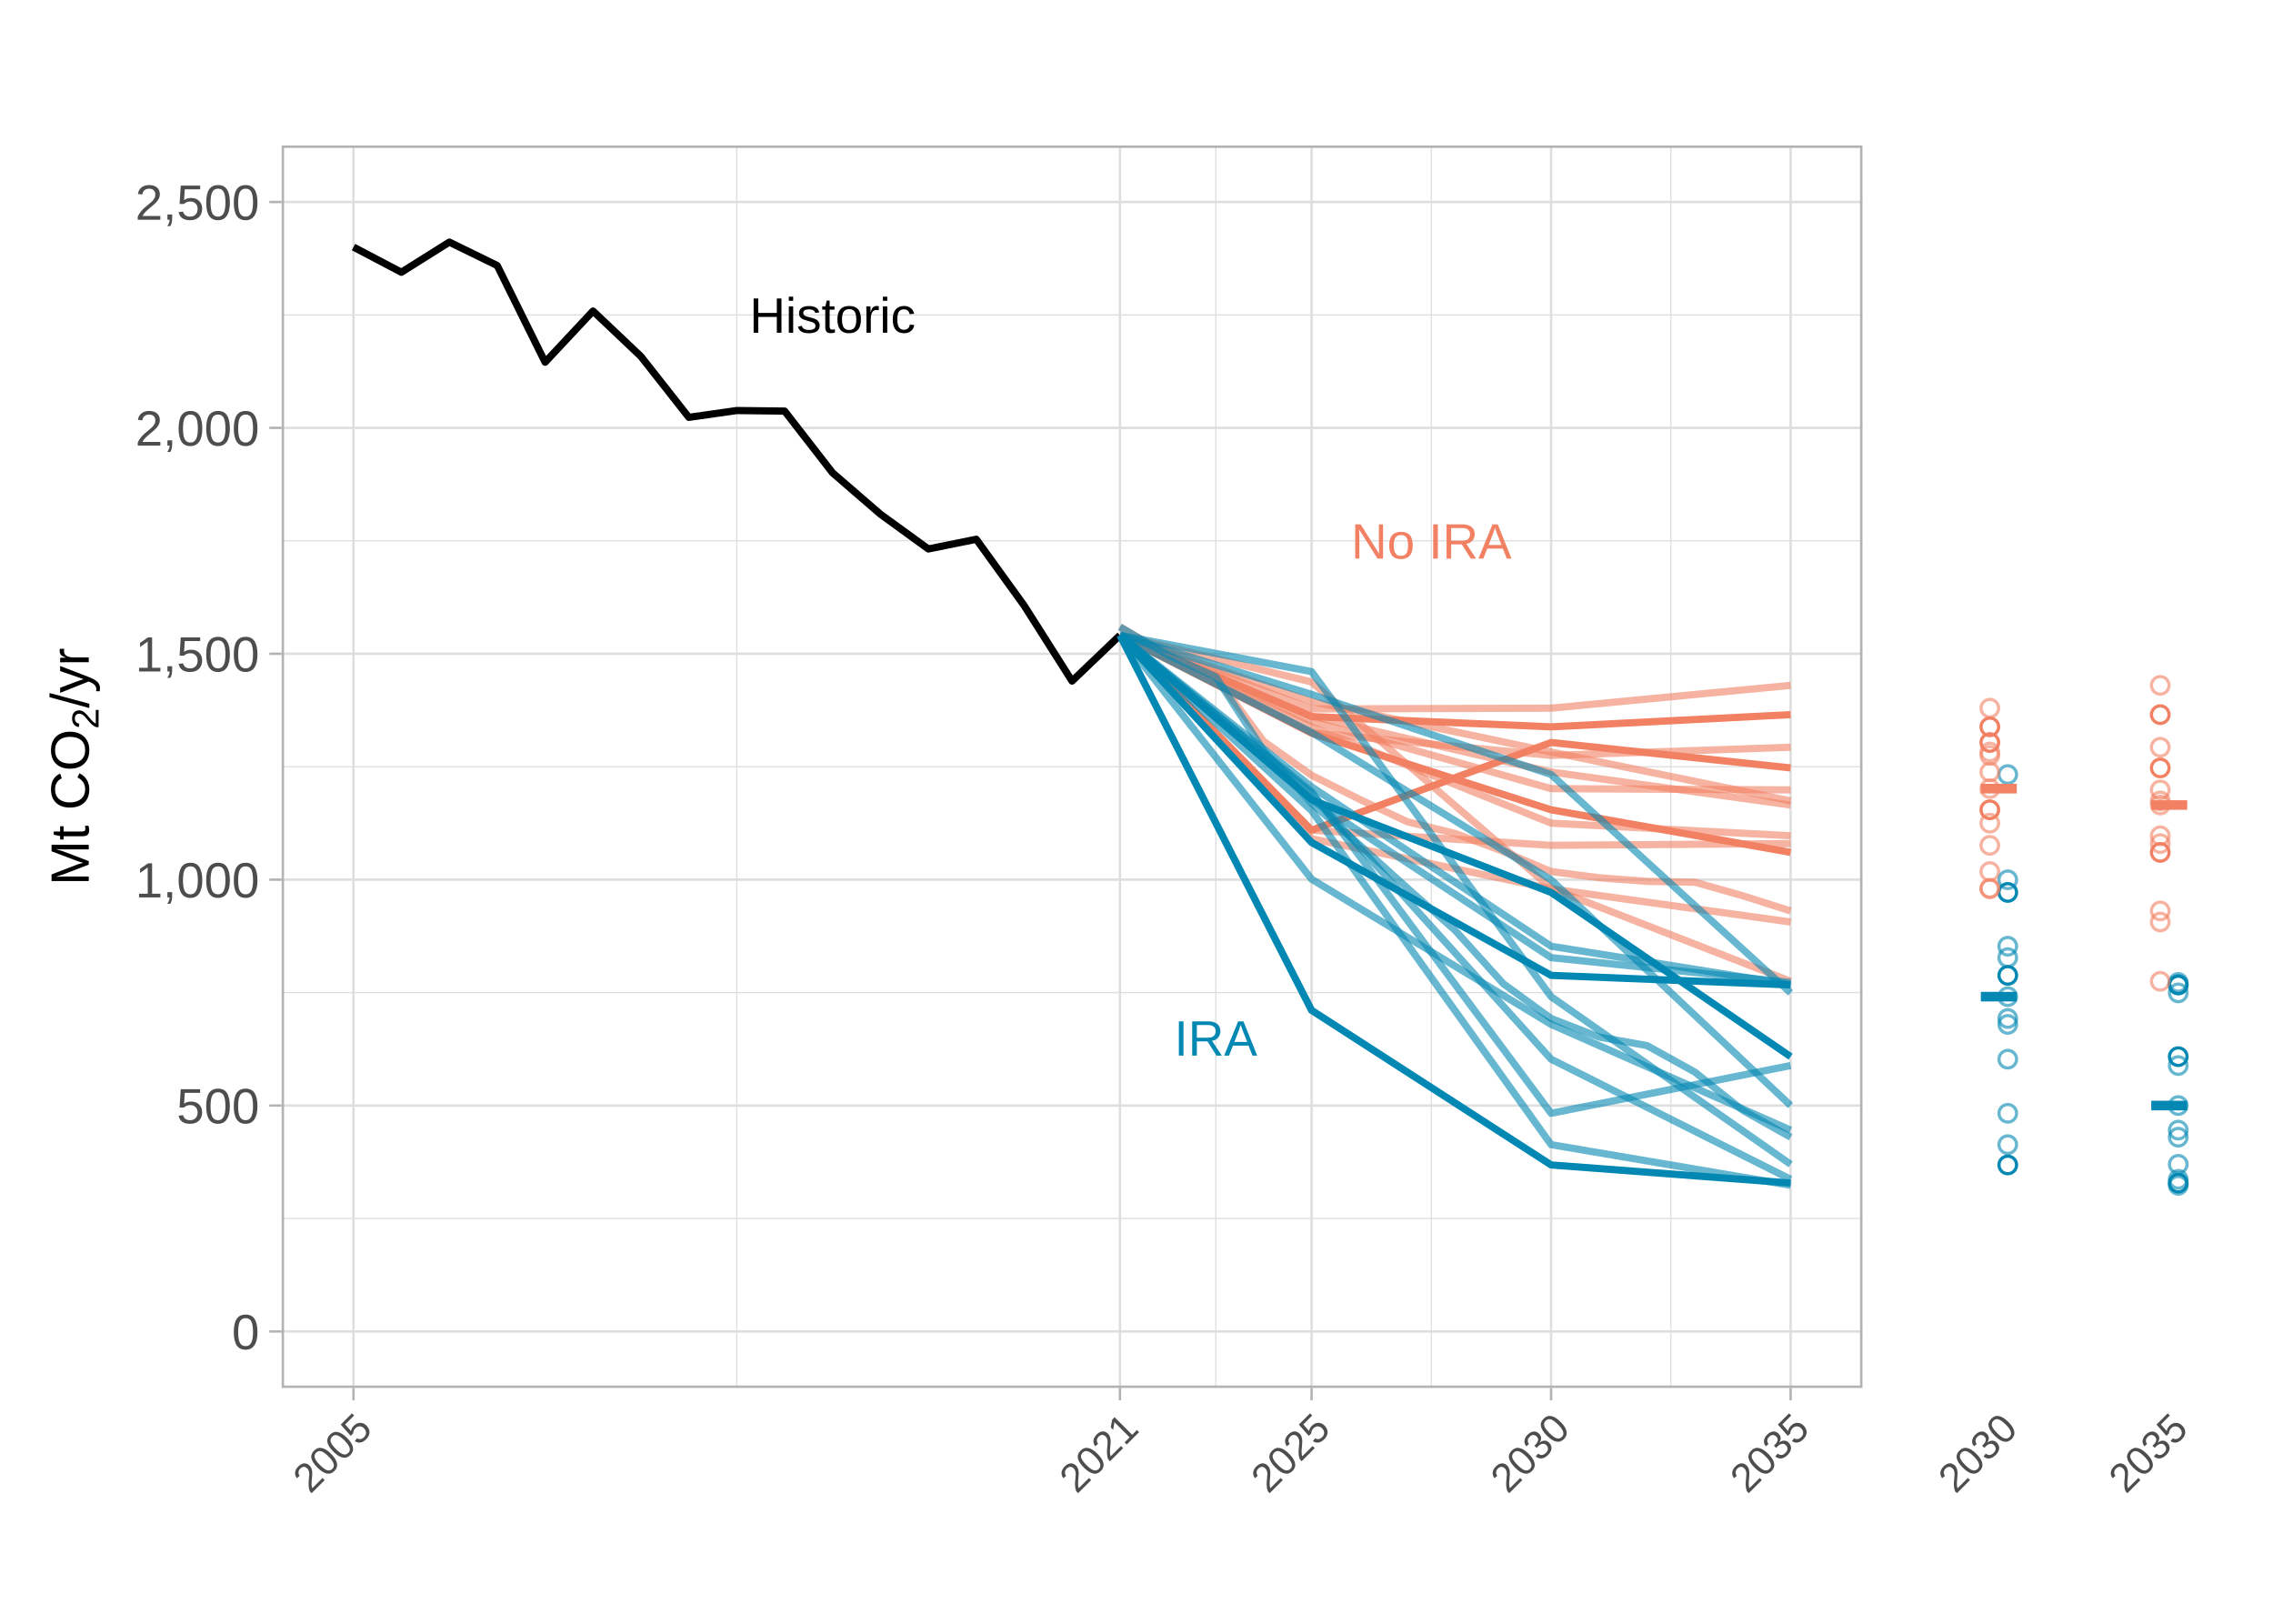
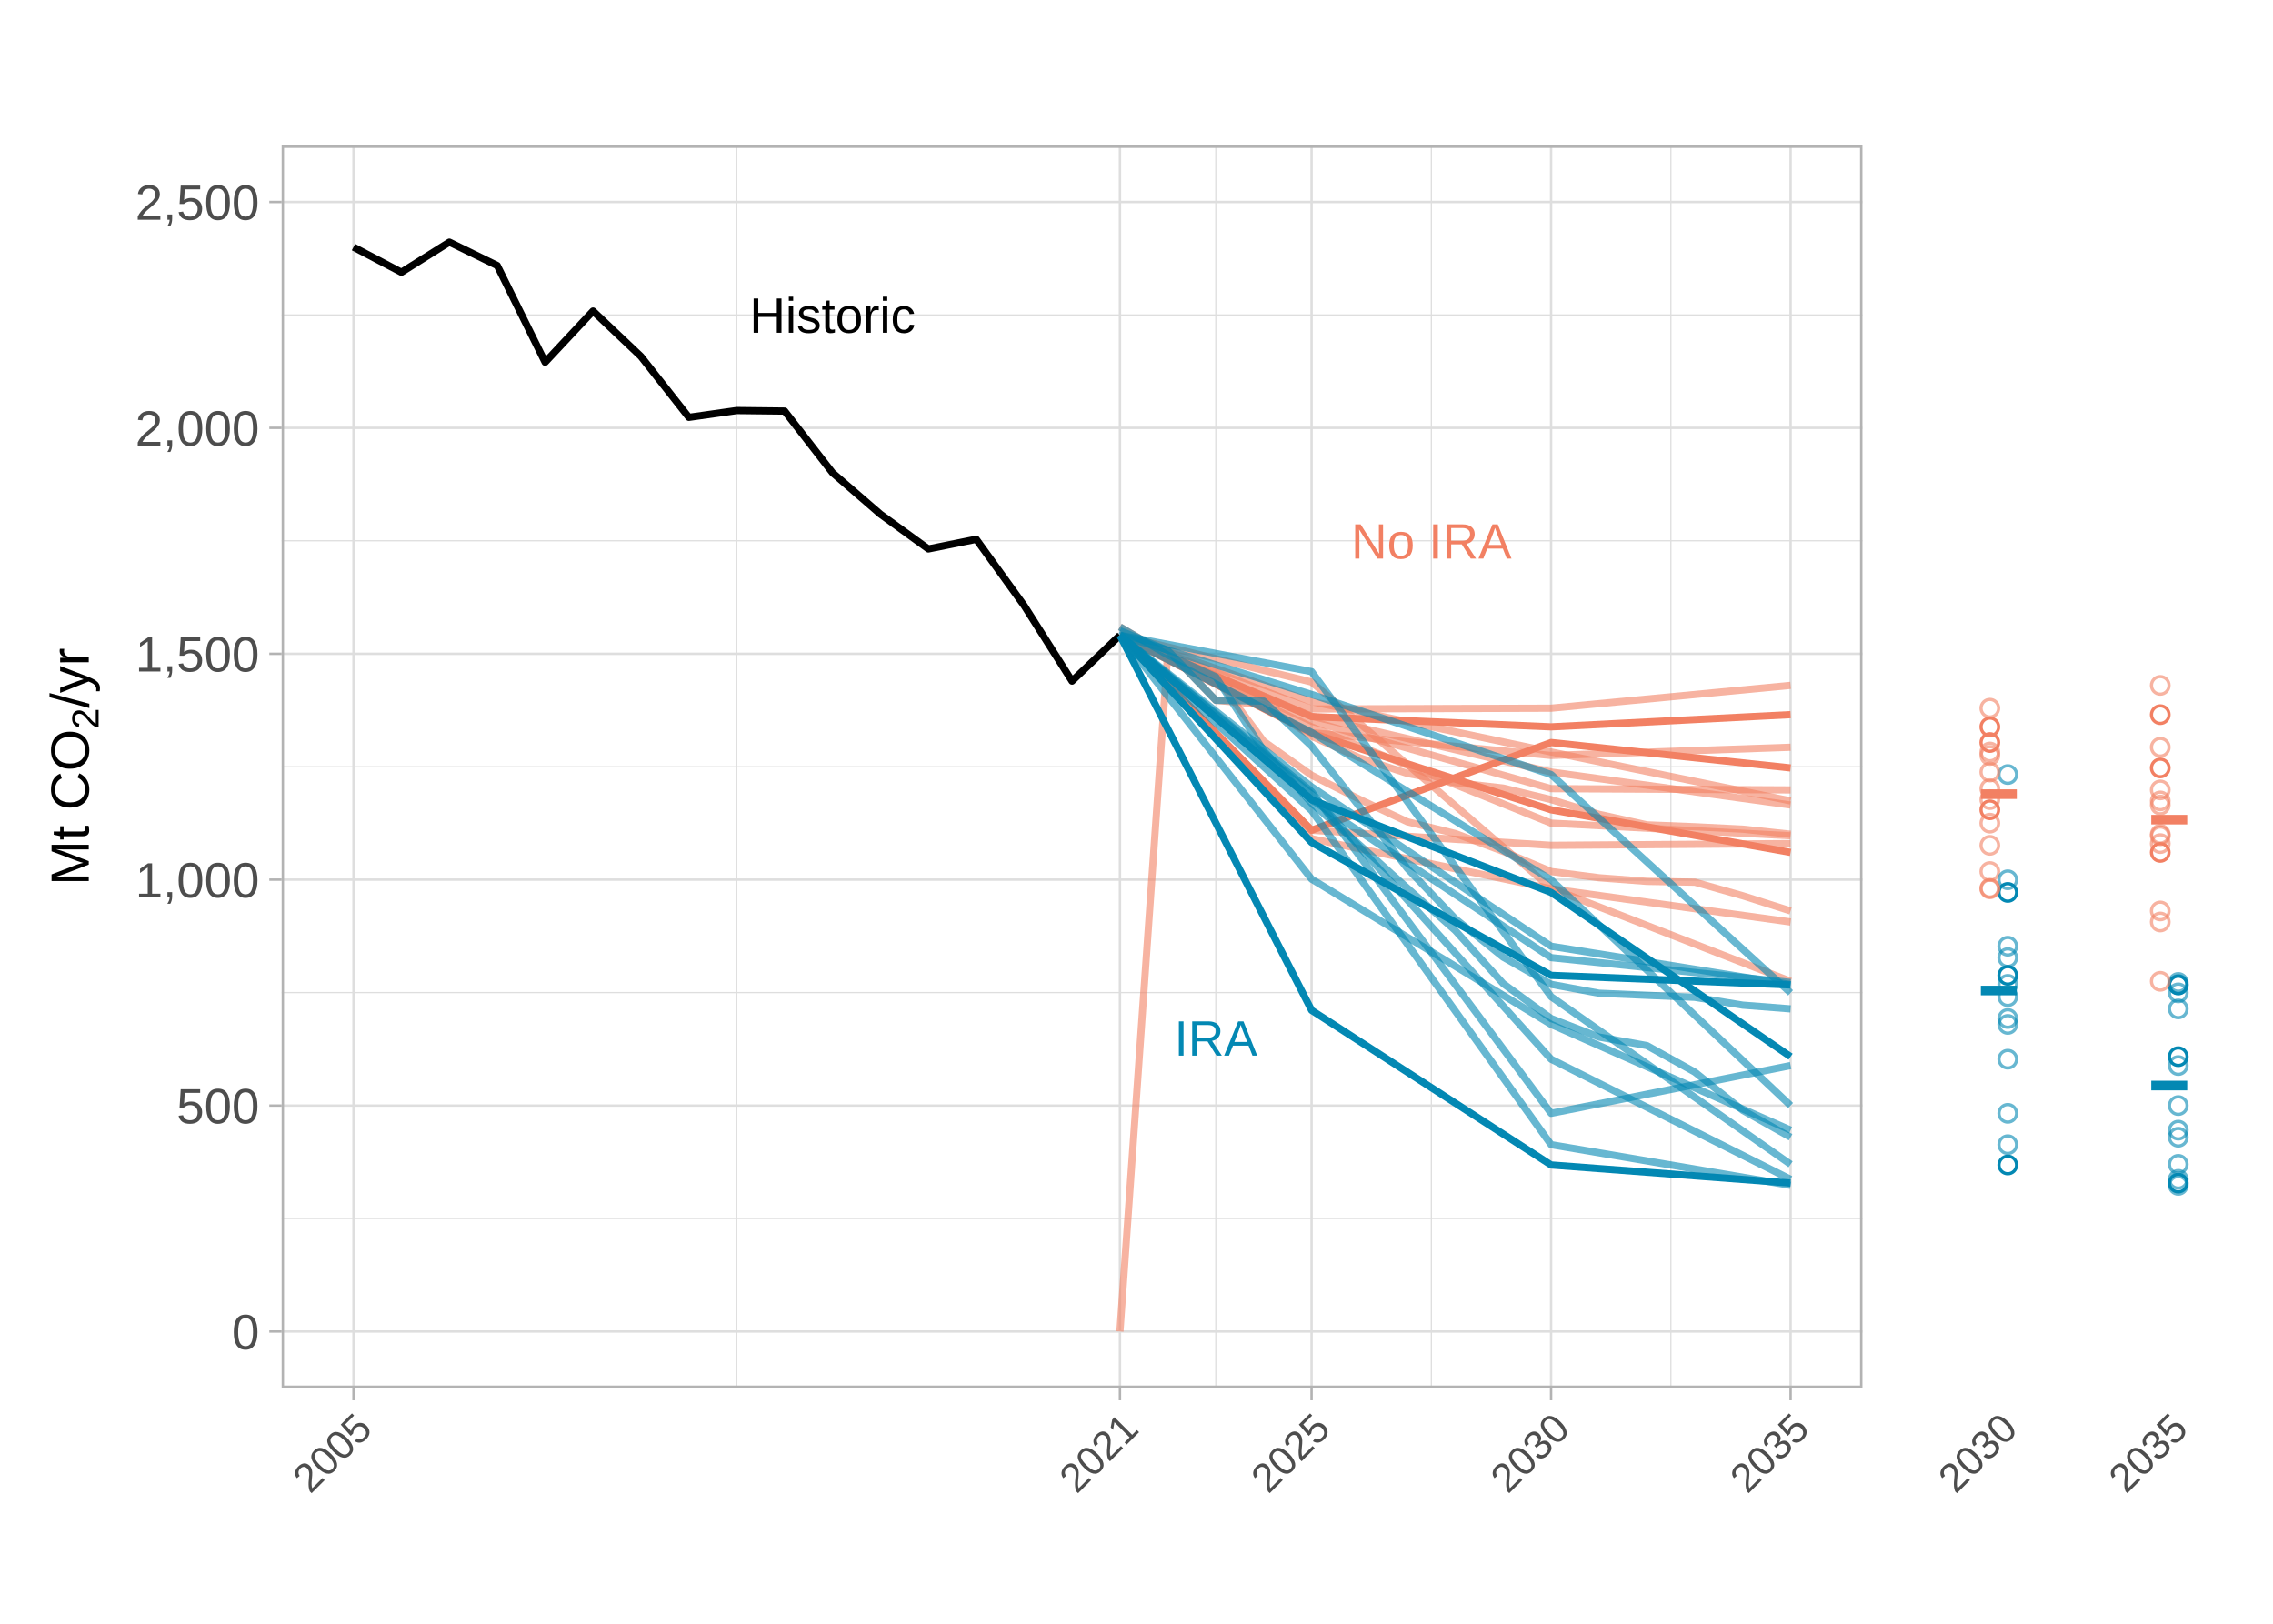
<svg xmlns="http://www.w3.org/2000/svg" class="svglite" width="504.00pt" height="360.00pt" viewBox="0 0 504.00 360.00">
  <defs>
    <style type="text/css">
    .svglite line, .svglite polyline, .svglite polygon, .svglite path, .svglite rect, .svglite circle {
      fill: none;
      stroke: #000000;
      stroke-linecap: round;
      stroke-linejoin: round;
      stroke-miterlimit: 10.00;
    }
    .svglite text {
      white-space: pre;
    }
  </style>
  </defs>
  <rect width="100%" height="100%" style="stroke: none; fill: #FFFFFF;" />
  <defs>
    <clipPath id="cpMC4wMHw1MDQuMDB8MC4wMHwzNjAuMDA=">
      <rect x="0.00" y="0.00" width="504.00" height="360.00" />
    </clipPath>
  </defs>
  <g clip-path="url(#cpMC4wMHw1MDQuMDB8MC4wMHwzNjAuMDA=)">
    <rect x="0" y="0.00" width="504.00" height="360.00" style="stroke-width: 1.07; stroke: #FFFFFF; fill: #FFFFFF;" />
  </g>
  <defs>
    <clipPath id="cpNS40OHw0MjIuOTR8NS40OHwzNTQuNTI=">
      <rect x="5.48" y="5.48" width="417.46" height="349.04" />
    </clipPath>
  </defs>
  <g clip-path="url(#cpNS40OHw0MjIuOTR8NS40OHwzNTQuNTI=)">
    <rect x="5.48" y="5.48" width="417.46" height="349.04" style="stroke-width: 1.07; stroke: #FFFFFF; fill: #FFFFFF;" />
  </g>
  <g clip-path="url(#cpMC4wMHw1MDQuMDB8MC4wMHwzNjAuMDA=)">
</g>
  <defs>
    <clipPath id="cpNjIuNDV8NDEyLjk3fDMyLjI2fDMwNy43Mg==">
      <rect x="62.45" y="32.26" width="350.52" height="275.46" />
    </clipPath>
  </defs>
  <g clip-path="url(#cpNjIuNDV8NDEyLjk3fDMyLjI2fDMwNy43Mg==)">
    <rect x="62.45" y="32.26" width="350.52" height="275.46" style="stroke-width: 1.07; stroke: none; fill: #FFFFFF;" />
    <polyline points="62.45,270.16 412.97,270.16 " style="stroke-width: 0.27; stroke: #DEDEDE; stroke-linecap: butt;" />
    <polyline points="62.45,220.07 412.97,220.07 " style="stroke-width: 0.27; stroke: #DEDEDE; stroke-linecap: butt;" />
    <polyline points="62.45,169.99 412.97,169.99 " style="stroke-width: 0.27; stroke: #DEDEDE; stroke-linecap: butt;" />
    <polyline points="62.45,119.90 412.97,119.90 " style="stroke-width: 0.27; stroke: #DEDEDE; stroke-linecap: butt;" />
    <polyline points="62.45,69.82 412.97,69.82 " style="stroke-width: 0.27; stroke: #DEDEDE; stroke-linecap: butt;" />
    <polyline points="163.36,307.72 163.36,32.26 " style="stroke-width: 0.27; stroke: #DEDEDE; stroke-linecap: butt;" />
    <polyline points="269.58,307.72 269.58,32.26 " style="stroke-width: 0.27; stroke: #DEDEDE; stroke-linecap: butt;" />
    <polyline points="317.38,307.72 317.38,32.26 " style="stroke-width: 0.27; stroke: #DEDEDE; stroke-linecap: butt;" />
    <polyline points="370.49,307.72 370.49,32.26 " style="stroke-width: 0.27; stroke: #DEDEDE; stroke-linecap: butt;" />
    <polyline points="62.45,295.20 412.97,295.20 " style="stroke-width: 0.53; stroke: #DEDEDE; stroke-linecap: butt;" />
    <polyline points="62.45,245.11 412.97,245.11 " style="stroke-width: 0.53; stroke: #DEDEDE; stroke-linecap: butt;" />
    <polyline points="62.45,195.03 412.97,195.03 " style="stroke-width: 0.53; stroke: #DEDEDE; stroke-linecap: butt;" />
    <polyline points="62.45,144.95 412.97,144.95 " style="stroke-width: 0.53; stroke: #DEDEDE; stroke-linecap: butt;" />
    <polyline points="62.45,94.86 412.97,94.86 " style="stroke-width: 0.53; stroke: #DEDEDE; stroke-linecap: butt;" />
    <polyline points="62.45,44.78 412.97,44.78 " style="stroke-width: 0.53; stroke: #DEDEDE; stroke-linecap: butt;" />
    <polyline points="78.38,307.72 78.38,32.26 " style="stroke-width: 0.53; stroke: #DEDEDE; stroke-linecap: butt;" />
    <polyline points="248.33,307.72 248.33,32.26 " style="stroke-width: 0.53; stroke: #DEDEDE; stroke-linecap: butt;" />
    <polyline points="290.82,307.72 290.82,32.26 " style="stroke-width: 0.53; stroke: #DEDEDE; stroke-linecap: butt;" />
    <polyline points="343.93,307.72 343.93,32.26 " style="stroke-width: 0.53; stroke: #DEDEDE; stroke-linecap: butt;" />
    <polyline points="397.04,307.72 397.04,32.26 " style="stroke-width: 0.53; stroke: #DEDEDE; stroke-linecap: butt;" />
    <polyline points="78.38,54.78 89.00,60.36 99.63,53.68 110.25,58.87 120.87,80.31 131.49,68.96 142.11,79.02 152.74,92.53 163.36,91.02 173.98,91.14 184.60,104.82 195.22,114.00 205.85,121.71 216.47,119.56 227.09,134.26 237.71,151.00 248.33,140.85 " style="stroke-width: 1.60; stroke-linecap: butt;" />
    <polyline points="248.33,140.85 290.82,162.55 343.93,179.54 397.04,188.99 " style="stroke-width: 1.60; stroke: #F28063; stroke-linecap: butt;" />
    <polyline points="248.33,140.85 290.82,159.90 343.93,174.85 397.04,175.13 " style="stroke-width: 1.60; stroke: #F28063; stroke-opacity: 0.60; stroke-linecap: butt;" />
    <polyline points="248.33,140.85 290.82,162.44 343.93,167.49 397.04,165.67 " style="stroke-width: 1.60; stroke: #F28063; stroke-opacity: 0.60; stroke-linecap: butt;" />
    <polyline points="248.33,140.85 290.82,158.87 343.93,161.15 397.04,158.44 " style="stroke-width: 1.60; stroke: #F28063; stroke-linecap: butt;" />
    <polyline points="248.33,140.85 290.82,155.55 343.93,166.72 397.04,177.57 " style="stroke-width: 1.60; stroke: #F28063; stroke-opacity: 0.60; stroke-linecap: butt;" />
    <polyline points="248.33,140.85 290.82,184.07 343.93,187.42 397.04,187.03 " style="stroke-width: 1.60; stroke: #F28063; stroke-opacity: 0.60; stroke-linecap: butt;" />
    <polyline points="248.33,140.85 290.82,184.07 343.93,164.62 397.04,170.26 " style="stroke-width: 1.60; stroke: #F28063; stroke-linecap: butt;" />
    <polyline points="248.33,140.85 290.82,157.18 343.93,157.01 397.04,151.95 " style="stroke-width: 1.60; stroke: #F28063; stroke-opacity: 0.60; stroke-linecap: butt;" />
    <polyline points="248.33,140.85 290.82,185.95 343.93,197.07 397.04,204.42 " style="stroke-width: 1.60; stroke: #F28063; stroke-opacity: 0.60; stroke-linecap: butt;" />
    <polyline points="248.33,138.97 258.96,145.25 269.58,150.05 280.20,164.35 290.82,171.88 301.44,177.21 312.06,182.20 322.69,184.80 333.31,188.76 343.93,193.23 354.55,194.61 365.17,195.41 375.80,195.59 386.42,198.60 397.04,201.97 " style="stroke-width: 1.60; stroke: #F28063; stroke-opacity: 0.60; stroke-linecap: butt;" />
    <polyline points="248.33,140.85 290.82,161.14 343.93,182.50 397.04,185.30 " style="stroke-width: 1.60; stroke: #F28063; stroke-opacity: 0.60; stroke-linecap: butt;" />
    <polyline points="248.33,140.85 290.82,151.21 343.93,196.93 397.04,217.57 " style="stroke-width: 1.60; stroke: #F28063; stroke-opacity: 0.60; stroke-linecap: butt;" />
    <polyline points="248.33,140.85 290.82,158.80 343.93,171.17 397.04,178.48 " style="stroke-width: 1.60; stroke: #F28063; stroke-opacity: 0.60; stroke-linecap: butt;" />
+     <polyline points="248.33,295.20 258.96,144.22 269.58,155.27 280.20,156.23 290.82,163.23 301.44,168.01 312.06,171.48 322.69,173.51 333.31,174.72 343.93,177.28 354.55,180.54 365.17,182.88 375.80,183.30 386.42,183.83 397.04,184.96 " style="stroke-width: 1.60; stroke: #F28063; stroke-opacity: 0.60; stroke-linecap: butt;" />
    <polyline points="248.33,140.85 290.82,223.99 343.93,258.28 397.04,262.30 " style="stroke-width: 1.60; stroke: #0388B3; stroke-linecap: butt;" />
    <polyline points="248.33,140.85 290.82,176.03 343.93,234.83 397.04,261.47 " style="stroke-width: 1.60; stroke: #0388B3; stroke-opacity: 0.60; stroke-linecap: butt;" />
    <polyline points="248.33,140.85 290.82,194.91 343.93,227.12 397.04,250.56 " style="stroke-width: 1.60; stroke: #0388B3; stroke-opacity: 0.60; stroke-linecap: butt;" />
    <polyline points="248.33,140.85 290.82,186.78 343.93,216.25 397.04,218.38 " style="stroke-width: 1.60; stroke: #0388B3; stroke-linecap: butt;" />
    <polyline points="248.33,140.85 290.82,174.45 343.93,209.79 397.04,218.30 " style="stroke-width: 1.60; stroke: #0388B3; stroke-opacity: 0.60; stroke-linecap: butt;" />
    <polyline points="248.33,140.85 290.82,177.32 343.93,212.32 397.04,217.82 " style="stroke-width: 1.60; stroke: #0388B3; stroke-opacity: 0.60; stroke-linecap: butt;" />
    <polyline points="248.33,140.85 290.82,177.32 343.93,197.86 397.04,234.27 " style="stroke-width: 1.60; stroke: #0388B3; stroke-linecap: butt;" />
    <polyline points="248.33,140.85 290.82,153.96 343.93,171.72 397.04,220.13 " style="stroke-width: 1.60; stroke: #0388B3; stroke-opacity: 0.60; stroke-linecap: butt;" />
    <polyline points="248.33,140.85 290.82,175.51 343.93,246.83 397.04,236.24 " style="stroke-width: 1.60; stroke: #0388B3; stroke-opacity: 0.60; stroke-linecap: butt;" />
    <polyline points="248.33,139.00 258.96,145.24 269.58,150.06 280.20,166.42 290.82,178.08 301.44,187.31 312.06,196.90 322.69,206.31 333.31,218.08 343.93,225.81 354.55,229.92 365.17,231.81 375.80,237.69 386.42,246.16 397.04,252.13 " style="stroke-width: 1.60; stroke: #0388B3; stroke-opacity: 0.60; stroke-linecap: butt;" />
    <polyline points="248.33,140.85 290.82,162.38 343.93,195.06 397.04,245.11 " style="stroke-width: 1.60; stroke: #0388B3; stroke-opacity: 0.60; stroke-linecap: butt;" />
    <polyline points="248.33,140.85 290.82,148.90 343.93,220.97 397.04,258.14 " style="stroke-width: 1.60; stroke: #0388B3; stroke-opacity: 0.60; stroke-linecap: butt;" />
    <polyline points="248.33,140.85 290.82,179.71 343.93,253.78 397.04,262.80 " style="stroke-width: 1.60; stroke: #0388B3; stroke-opacity: 0.60; stroke-linecap: butt;" />
+     <polyline points="248.33,139.82 258.96,144.24 269.58,155.26 280.20,155.44 290.82,165.43 301.44,178.86 312.06,192.55 322.69,203.71 333.31,212.22 343.93,218.24 354.55,220.21 365.17,220.67 375.80,221.11 386.42,222.85 397.04,223.68 " style="stroke-width: 1.60; stroke: #0388B3; stroke-opacity: 0.60; stroke-linecap: butt;" />
    <text x="184.60" y="73.77" text-anchor="middle" style="font-size: 11.04px; font-family: &quot;Arial&quot;;" textLength="36.76px" lengthAdjust="spacingAndGlyphs">Historic</text>
    <text x="317.38" y="123.85" text-anchor="middle" style="font-size: 11.04px;fill: #F28063; font-family: &quot;Arial&quot;;" textLength="35.55px" lengthAdjust="spacingAndGlyphs">No IRA</text>
    <text x="269.58" y="234.04" text-anchor="middle" style="font-size: 11.04px;fill: #0388B3; font-family: &quot;Arial&quot;;" textLength="18.39px" lengthAdjust="spacingAndGlyphs">IRA</text>
    <rect x="62.45" y="32.26" width="350.52" height="275.46" style="stroke-width: 1.07; stroke: #B3B3B3;" />
  </g>
  <g clip-path="url(#cpMC4wMHw1MDQuMDB8MC4wMHwzNjAuMDA=)">
    <text x="57.52" y="299.14" text-anchor="end" style="font-size: 11.00px;fill: #4D4D4D; font-family: &quot;Arial&quot;;" textLength="6.12px" lengthAdjust="spacingAndGlyphs">0</text>
    <text x="57.52" y="249.05" text-anchor="end" style="font-size: 11.00px;fill: #4D4D4D; font-family: &quot;Arial&quot;;" textLength="18.36px" lengthAdjust="spacingAndGlyphs">500</text>
    <text x="57.52" y="198.97" text-anchor="end" style="font-size: 11.00px;fill: #4D4D4D; font-family: &quot;Arial&quot;;" textLength="27.54px" lengthAdjust="spacingAndGlyphs">1,000</text>
    <text x="57.52" y="148.88" text-anchor="end" style="font-size: 11.00px;fill: #4D4D4D; font-family: &quot;Arial&quot;;" textLength="27.54px" lengthAdjust="spacingAndGlyphs">1,500</text>
    <text x="57.52" y="98.80" text-anchor="end" style="font-size: 11.00px;fill: #4D4D4D; font-family: &quot;Arial&quot;;" textLength="27.54px" lengthAdjust="spacingAndGlyphs">2,000</text>
    <text x="57.52" y="48.72" text-anchor="end" style="font-size: 11.00px;fill: #4D4D4D; font-family: &quot;Arial&quot;;" textLength="27.54px" lengthAdjust="spacingAndGlyphs">2,500</text>
    <polyline points="59.71,295.20 62.45,295.20 " style="stroke-width: 0.53; stroke: #B3B3B3; stroke-linecap: butt;" />
    <polyline points="59.71,245.11 62.45,245.11 " style="stroke-width: 0.53; stroke: #B3B3B3; stroke-linecap: butt;" />
    <polyline points="59.71,195.03 62.45,195.03 " style="stroke-width: 0.53; stroke: #B3B3B3; stroke-linecap: butt;" />
    <polyline points="59.71,144.95 62.45,144.95 " style="stroke-width: 0.53; stroke: #B3B3B3; stroke-linecap: butt;" />
    <polyline points="59.71,94.86 62.45,94.86 " style="stroke-width: 0.53; stroke: #B3B3B3; stroke-linecap: butt;" />
    <polyline points="59.71,44.78 62.45,44.78 " style="stroke-width: 0.53; stroke: #B3B3B3; stroke-linecap: butt;" />
    <polyline points="78.38,310.46 78.38,307.72 " style="stroke-width: 0.53; stroke: #B3B3B3; stroke-linecap: butt;" />
    <polyline points="248.33,310.46 248.33,307.72 " style="stroke-width: 0.53; stroke: #B3B3B3; stroke-linecap: butt;" />
    <polyline points="290.82,310.46 290.82,307.72 " style="stroke-width: 0.53; stroke: #B3B3B3; stroke-linecap: butt;" />
    <polyline points="343.93,310.46 343.93,307.72 " style="stroke-width: 0.53; stroke: #B3B3B3; stroke-linecap: butt;" />
    <polyline points="397.04,310.46 397.04,307.72 " style="stroke-width: 0.53; stroke: #B3B3B3; stroke-linecap: butt;" />
    <text transform="translate(82.94,317.21) rotate(-45)" text-anchor="end" style="font-size: 9.00px;fill: #4D4D4D; font-family: &quot;Arial&quot;;" textLength="20.02px" lengthAdjust="spacingAndGlyphs">2005</text>
    <text transform="translate(252.89,317.21) rotate(-45)" text-anchor="end" style="font-size: 9.00px;fill: #4D4D4D; font-family: &quot;Arial&quot;;" textLength="20.02px" lengthAdjust="spacingAndGlyphs">2021</text>
    <text transform="translate(295.38,317.21) rotate(-45)" text-anchor="end" style="font-size: 9.00px;fill: #4D4D4D; font-family: &quot;Arial&quot;;" textLength="20.02px" lengthAdjust="spacingAndGlyphs">2025</text>
    <text transform="translate(348.49,317.21) rotate(-45)" text-anchor="end" style="font-size: 9.00px;fill: #4D4D4D; font-family: &quot;Arial&quot;;" textLength="20.02px" lengthAdjust="spacingAndGlyphs">2030</text>
    <text transform="translate(401.60,317.21) rotate(-45)" text-anchor="end" style="font-size: 9.00px;fill: #4D4D4D; font-family: &quot;Arial&quot;;" textLength="20.02px" lengthAdjust="spacingAndGlyphs">2035</text>
    <text transform="translate(19.68,196.32) rotate(-90)" style="font-size: 12.00px; font-family: &quot;Arial&quot;;" textLength="25.34px" lengthAdjust="spacingAndGlyphs">Mt C</text>
    <text transform="translate(19.68,170.99) rotate(-90)" style="font-size: 12.00px; font-family: &quot;Arial&quot;;" textLength="9.34px" lengthAdjust="spacingAndGlyphs">O</text>
    <text transform="translate(21.86,161.65) rotate(-90)" style="font-size: 8.40px; font-family: &quot;Arial&quot;;" textLength="4.67px" lengthAdjust="spacingAndGlyphs">2</text>
    <text transform="translate(19.68,156.98) rotate(-90)" style="font-size: 12.00px; font-family: &quot;Arial&quot;;" textLength="13.33px" lengthAdjust="spacingAndGlyphs">/yr</text>
  </g>
  <defs>
    <clipPath id="cpNDIyLjk0fDQ2MC43M3w1LjQ4fDM1NC41Mg==">
      <rect x="422.94" y="5.48" width="37.79" height="349.04" />
    </clipPath>
  </defs>
  <g clip-path="url(#cpNDIyLjk0fDQ2MC43M3w1LjQ4fDM1NC41Mg==)">
    <rect x="422.94" y="5.48" width="37.79" height="349.04" style="stroke-width: 1.07; stroke: #FFFFFF; fill: #FFFFFF;" />
  </g>
  <g clip-path="url(#cpMC4wMHw1MDQuMDB8MC4wMHwzNjAuMDA=)">
</g>
  <defs>
    <clipPath id="cpNDI1LjY4fDQ2MC43M3wzMi4yNnwzMDcuNzI=">
      <rect x="425.68" y="32.26" width="35.05" height="275.46" />
    </clipPath>
  </defs>
  <g clip-path="url(#cpNDI1LjY4fDQ2MC43M3wzMi4yNnwzMDcuNzI=)">
    <rect x="425.68" y="32.26" width="35.05" height="275.46" style="stroke-width: 1.07; stroke: none; fill: #FFFFFF;" />
+     <circle cx="445.19" cy="218.24" r="1.95" style="stroke-width: 0.71; stroke: #0388B3; stroke-opacity: 0.60;" />
+     <circle cx="441.21" cy="177.28" r="1.95" style="stroke-width: 0.71; stroke: #F28063; stroke-opacity: 0.60;" />
    <circle cx="445.19" cy="234.83" r="1.95" style="stroke-width: 0.71; stroke: #0388B3; stroke-opacity: 0.60;" />
    <circle cx="441.21" cy="174.85" r="1.95" style="stroke-width: 0.71; stroke: #F28063; stroke-opacity: 0.60;" />
    <circle cx="445.19" cy="227.12" r="1.95" style="stroke-width: 0.71; stroke: #0388B3; stroke-opacity: 0.60;" />
    <circle cx="441.21" cy="167.49" r="1.95" style="stroke-width: 0.71; stroke: #F28063; stroke-opacity: 0.60;" />
    <circle cx="445.19" cy="216.25" r="1.95" style="stroke-width: 0.71; stroke: #0388B3;" />
    <circle cx="441.21" cy="161.15" r="1.95" style="stroke-width: 0.71; stroke: #F28063;" />
    <circle cx="445.19" cy="209.79" r="1.95" style="stroke-width: 0.71; stroke: #0388B3; stroke-opacity: 0.60;" />
    <circle cx="441.21" cy="166.72" r="1.95" style="stroke-width: 0.71; stroke: #F28063; stroke-opacity: 0.60;" />
    <circle cx="445.19" cy="197.86" r="1.95" style="stroke-width: 0.71; stroke: #0388B3;" />
    <circle cx="441.21" cy="164.62" r="1.95" style="stroke-width: 0.71; stroke: #F28063;" />
    <circle cx="445.19" cy="212.32" r="1.95" style="stroke-width: 0.71; stroke: #0388B3; stroke-opacity: 0.60;" />
    <circle cx="441.21" cy="187.42" r="1.95" style="stroke-width: 0.71; stroke: #F28063; stroke-opacity: 0.60;" />
    <circle cx="445.19" cy="171.72" r="1.95" style="stroke-width: 0.71; stroke: #0388B3; stroke-opacity: 0.60;" />
    <circle cx="441.21" cy="157.01" r="1.95" style="stroke-width: 0.71; stroke: #F28063; stroke-opacity: 0.60;" />
    <circle cx="445.19" cy="246.83" r="1.95" style="stroke-width: 0.71; stroke: #0388B3; stroke-opacity: 0.60;" />
    <circle cx="441.21" cy="197.07" r="1.95" style="stroke-width: 0.71; stroke: #F28063; stroke-opacity: 0.60;" />
    <circle cx="445.19" cy="225.81" r="1.95" style="stroke-width: 0.71; stroke: #0388B3; stroke-opacity: 0.60;" />
    <circle cx="441.21" cy="193.23" r="1.95" style="stroke-width: 0.71; stroke: #F28063; stroke-opacity: 0.60;" />
    <circle cx="445.19" cy="195.06" r="1.95" style="stroke-width: 0.71; stroke: #0388B3; stroke-opacity: 0.60;" />
    <circle cx="441.21" cy="182.50" r="1.95" style="stroke-width: 0.71; stroke: #F28063; stroke-opacity: 0.60;" />
    <circle cx="445.19" cy="220.97" r="1.95" style="stroke-width: 0.71; stroke: #0388B3; stroke-opacity: 0.60;" />
    <circle cx="441.21" cy="196.93" r="1.95" style="stroke-width: 0.71; stroke: #F28063; stroke-opacity: 0.60;" />
    <circle cx="445.19" cy="253.78" r="1.95" style="stroke-width: 0.71; stroke: #0388B3; stroke-opacity: 0.60;" />
    <circle cx="441.21" cy="171.17" r="1.95" style="stroke-width: 0.71; stroke: #F28063; stroke-opacity: 0.60;" />
    <circle cx="445.19" cy="258.28" r="1.95" style="stroke-width: 0.71; stroke: #0388B3;" />
    <circle cx="441.21" cy="179.54" r="1.95" style="stroke-width: 0.71; stroke: #F28063;" />
-     <line x1="439.22" y1="174.85" x2="447.19" y2="174.85" style="stroke-width: 2.13; stroke: #F28063; stroke-linecap: butt;" />
-     <line x1="439.22" y1="220.97" x2="447.19" y2="220.97" style="stroke-width: 2.13; stroke: #0388B3; stroke-linecap: butt;" />
+     <line x1="439.22" y1="176.07" x2="447.19" y2="176.07" style="stroke-width: 2.13; stroke: #F28063; stroke-linecap: butt;" />
+     <line x1="439.22" y1="219.61" x2="447.19" y2="219.61" style="stroke-width: 2.13; stroke: #0388B3; stroke-linecap: butt;" />
  </g>
  <g clip-path="url(#cpMC4wMHw1MDQuMDB8MC4wMHwzNjAuMDA=)">
    <text transform="translate(447.76,317.21) rotate(-45)" text-anchor="end" style="font-size: 9.00px;fill: #4D4D4D; font-family: &quot;Arial&quot;;" textLength="20.02px" lengthAdjust="spacingAndGlyphs">2030</text>
  </g>
  <defs>
    <clipPath id="cpNDYwLjczfDQ5OC41Mnw1LjQ4fDM1NC41Mg==">
      <rect x="460.73" y="5.48" width="37.79" height="349.04" />
    </clipPath>
  </defs>
  <g clip-path="url(#cpNDYwLjczfDQ5OC41Mnw1LjQ4fDM1NC41Mg==)">
    <rect x="460.73" y="5.48" width="37.79" height="349.04" style="stroke-width: 1.07; stroke: #FFFFFF; fill: #FFFFFF;" />
  </g>
  <g clip-path="url(#cpMC4wMHw1MDQuMDB8MC4wMHwzNjAuMDA=)">
</g>
  <defs>
    <clipPath id="cpNDYzLjQ3fDQ5OC41MnwzMi4yNnwzMDcuNzI=">
      <rect x="463.47" y="32.26" width="35.05" height="275.46" />
    </clipPath>
  </defs>
  <g clip-path="url(#cpNDYzLjQ3fDQ5OC41MnwzMi4yNnwzMDcuNzI=)">
    <rect x="463.47" y="32.26" width="35.05" height="275.46" style="stroke-width: 1.07; stroke: none; fill: #FFFFFF;" />
+     <circle cx="482.99" cy="223.68" r="1.95" style="stroke-width: 0.71; stroke: #0388B3; stroke-opacity: 0.60;" />
+     <circle cx="479.00" cy="184.96" r="1.95" style="stroke-width: 0.71; stroke: #F28063; stroke-opacity: 0.60;" />
    <circle cx="482.99" cy="261.47" r="1.95" style="stroke-width: 0.71; stroke: #0388B3; stroke-opacity: 0.60;" />
    <circle cx="479.00" cy="175.13" r="1.95" style="stroke-width: 0.71; stroke: #F28063; stroke-opacity: 0.60;" />
    <circle cx="482.99" cy="250.56" r="1.95" style="stroke-width: 0.71; stroke: #0388B3; stroke-opacity: 0.60;" />
    <circle cx="479.00" cy="165.67" r="1.95" style="stroke-width: 0.71; stroke: #F28063; stroke-opacity: 0.60;" />
    <circle cx="482.99" cy="218.38" r="1.95" style="stroke-width: 0.71; stroke: #0388B3;" />
    <circle cx="479.00" cy="158.44" r="1.95" style="stroke-width: 0.71; stroke: #F28063;" />
    <circle cx="482.99" cy="218.30" r="1.95" style="stroke-width: 0.71; stroke: #0388B3; stroke-opacity: 0.60;" />
    <circle cx="479.00" cy="177.57" r="1.95" style="stroke-width: 0.71; stroke: #F28063; stroke-opacity: 0.60;" />
    <circle cx="482.99" cy="234.27" r="1.95" style="stroke-width: 0.71; stroke: #0388B3;" />
    <circle cx="479.00" cy="170.26" r="1.95" style="stroke-width: 0.71; stroke: #F28063;" />
    <circle cx="482.99" cy="217.82" r="1.95" style="stroke-width: 0.71; stroke: #0388B3; stroke-opacity: 0.60;" />
    <circle cx="479.00" cy="187.03" r="1.95" style="stroke-width: 0.71; stroke: #F28063; stroke-opacity: 0.60;" />
    <circle cx="482.99" cy="220.13" r="1.95" style="stroke-width: 0.71; stroke: #0388B3; stroke-opacity: 0.60;" />
    <circle cx="479.00" cy="151.95" r="1.95" style="stroke-width: 0.71; stroke: #F28063; stroke-opacity: 0.60;" />
    <circle cx="482.99" cy="236.24" r="1.95" style="stroke-width: 0.71; stroke: #0388B3; stroke-opacity: 0.60;" />
    <circle cx="479.00" cy="204.42" r="1.95" style="stroke-width: 0.71; stroke: #F28063; stroke-opacity: 0.60;" />
    <circle cx="482.99" cy="252.13" r="1.95" style="stroke-width: 0.71; stroke: #0388B3; stroke-opacity: 0.60;" />
    <circle cx="479.00" cy="201.97" r="1.95" style="stroke-width: 0.71; stroke: #F28063; stroke-opacity: 0.60;" />
    <circle cx="482.99" cy="245.11" r="1.95" style="stroke-width: 0.71; stroke: #0388B3; stroke-opacity: 0.60;" />
    <circle cx="479.00" cy="185.30" r="1.95" style="stroke-width: 0.71; stroke: #F28063; stroke-opacity: 0.60;" />
    <circle cx="482.99" cy="258.14" r="1.95" style="stroke-width: 0.71; stroke: #0388B3; stroke-opacity: 0.60;" />
    <circle cx="479.00" cy="217.57" r="1.95" style="stroke-width: 0.71; stroke: #F28063; stroke-opacity: 0.60;" />
    <circle cx="482.99" cy="262.80" r="1.95" style="stroke-width: 0.71; stroke: #0388B3; stroke-opacity: 0.60;" />
    <circle cx="479.00" cy="178.48" r="1.95" style="stroke-width: 0.71; stroke: #F28063; stroke-opacity: 0.60;" />
    <circle cx="482.99" cy="262.30" r="1.95" style="stroke-width: 0.71; stroke: #0388B3;" />
    <circle cx="479.00" cy="188.99" r="1.95" style="stroke-width: 0.71; stroke: #F28063;" />
-     <line x1="477.01" y1="178.48" x2="484.98" y2="178.48" style="stroke-width: 2.13; stroke: #F28063; stroke-linecap: butt;" />
-     <line x1="477.01" y1="245.11" x2="484.98" y2="245.11" style="stroke-width: 2.13; stroke: #0388B3; stroke-linecap: butt;" />
+     <line x1="477.01" y1="181.72" x2="484.98" y2="181.72" style="stroke-width: 2.13; stroke: #F28063; stroke-linecap: butt;" />
+     <line x1="477.01" y1="240.68" x2="484.98" y2="240.68" style="stroke-width: 2.13; stroke: #0388B3; stroke-linecap: butt;" />
  </g>
  <g clip-path="url(#cpMC4wMHw1MDQuMDB8MC4wMHwzNjAuMDA=)">
    <text transform="translate(485.55,317.21) rotate(-45)" text-anchor="end" style="font-size: 9.00px;fill: #4D4D4D; font-family: &quot;Arial&quot;;" textLength="20.02px" lengthAdjust="spacingAndGlyphs">2035</text>
  </g>
</svg>
